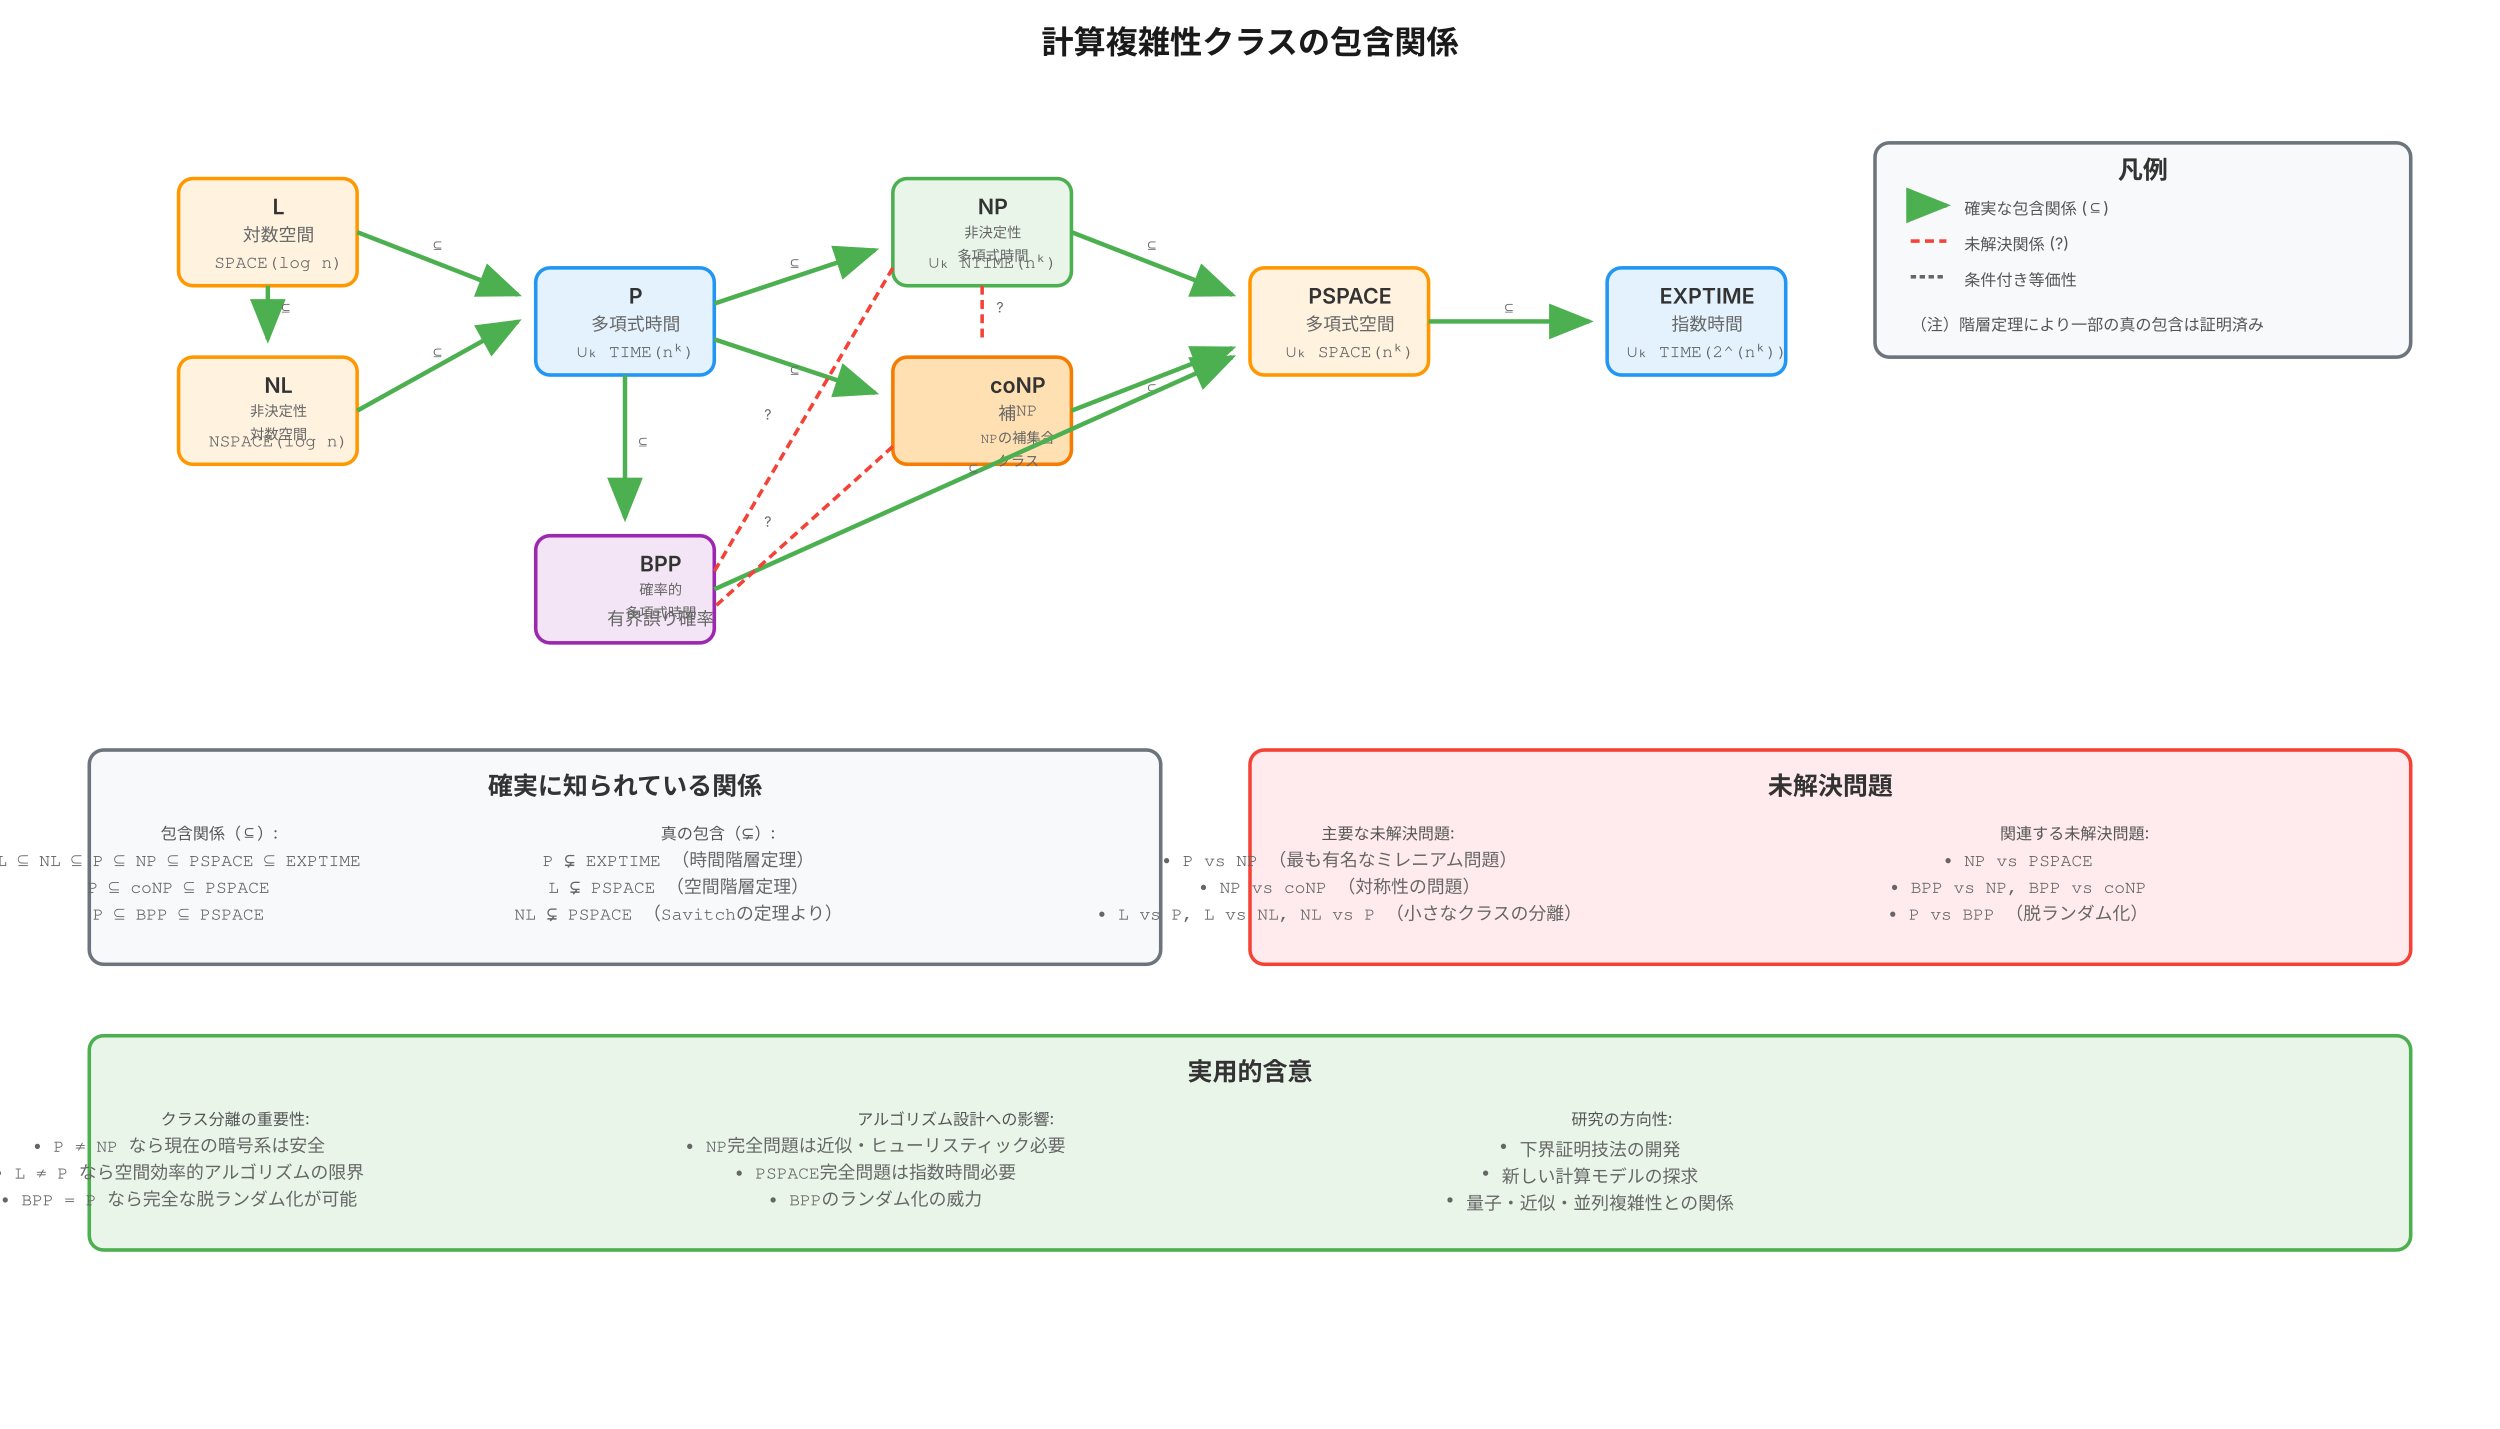
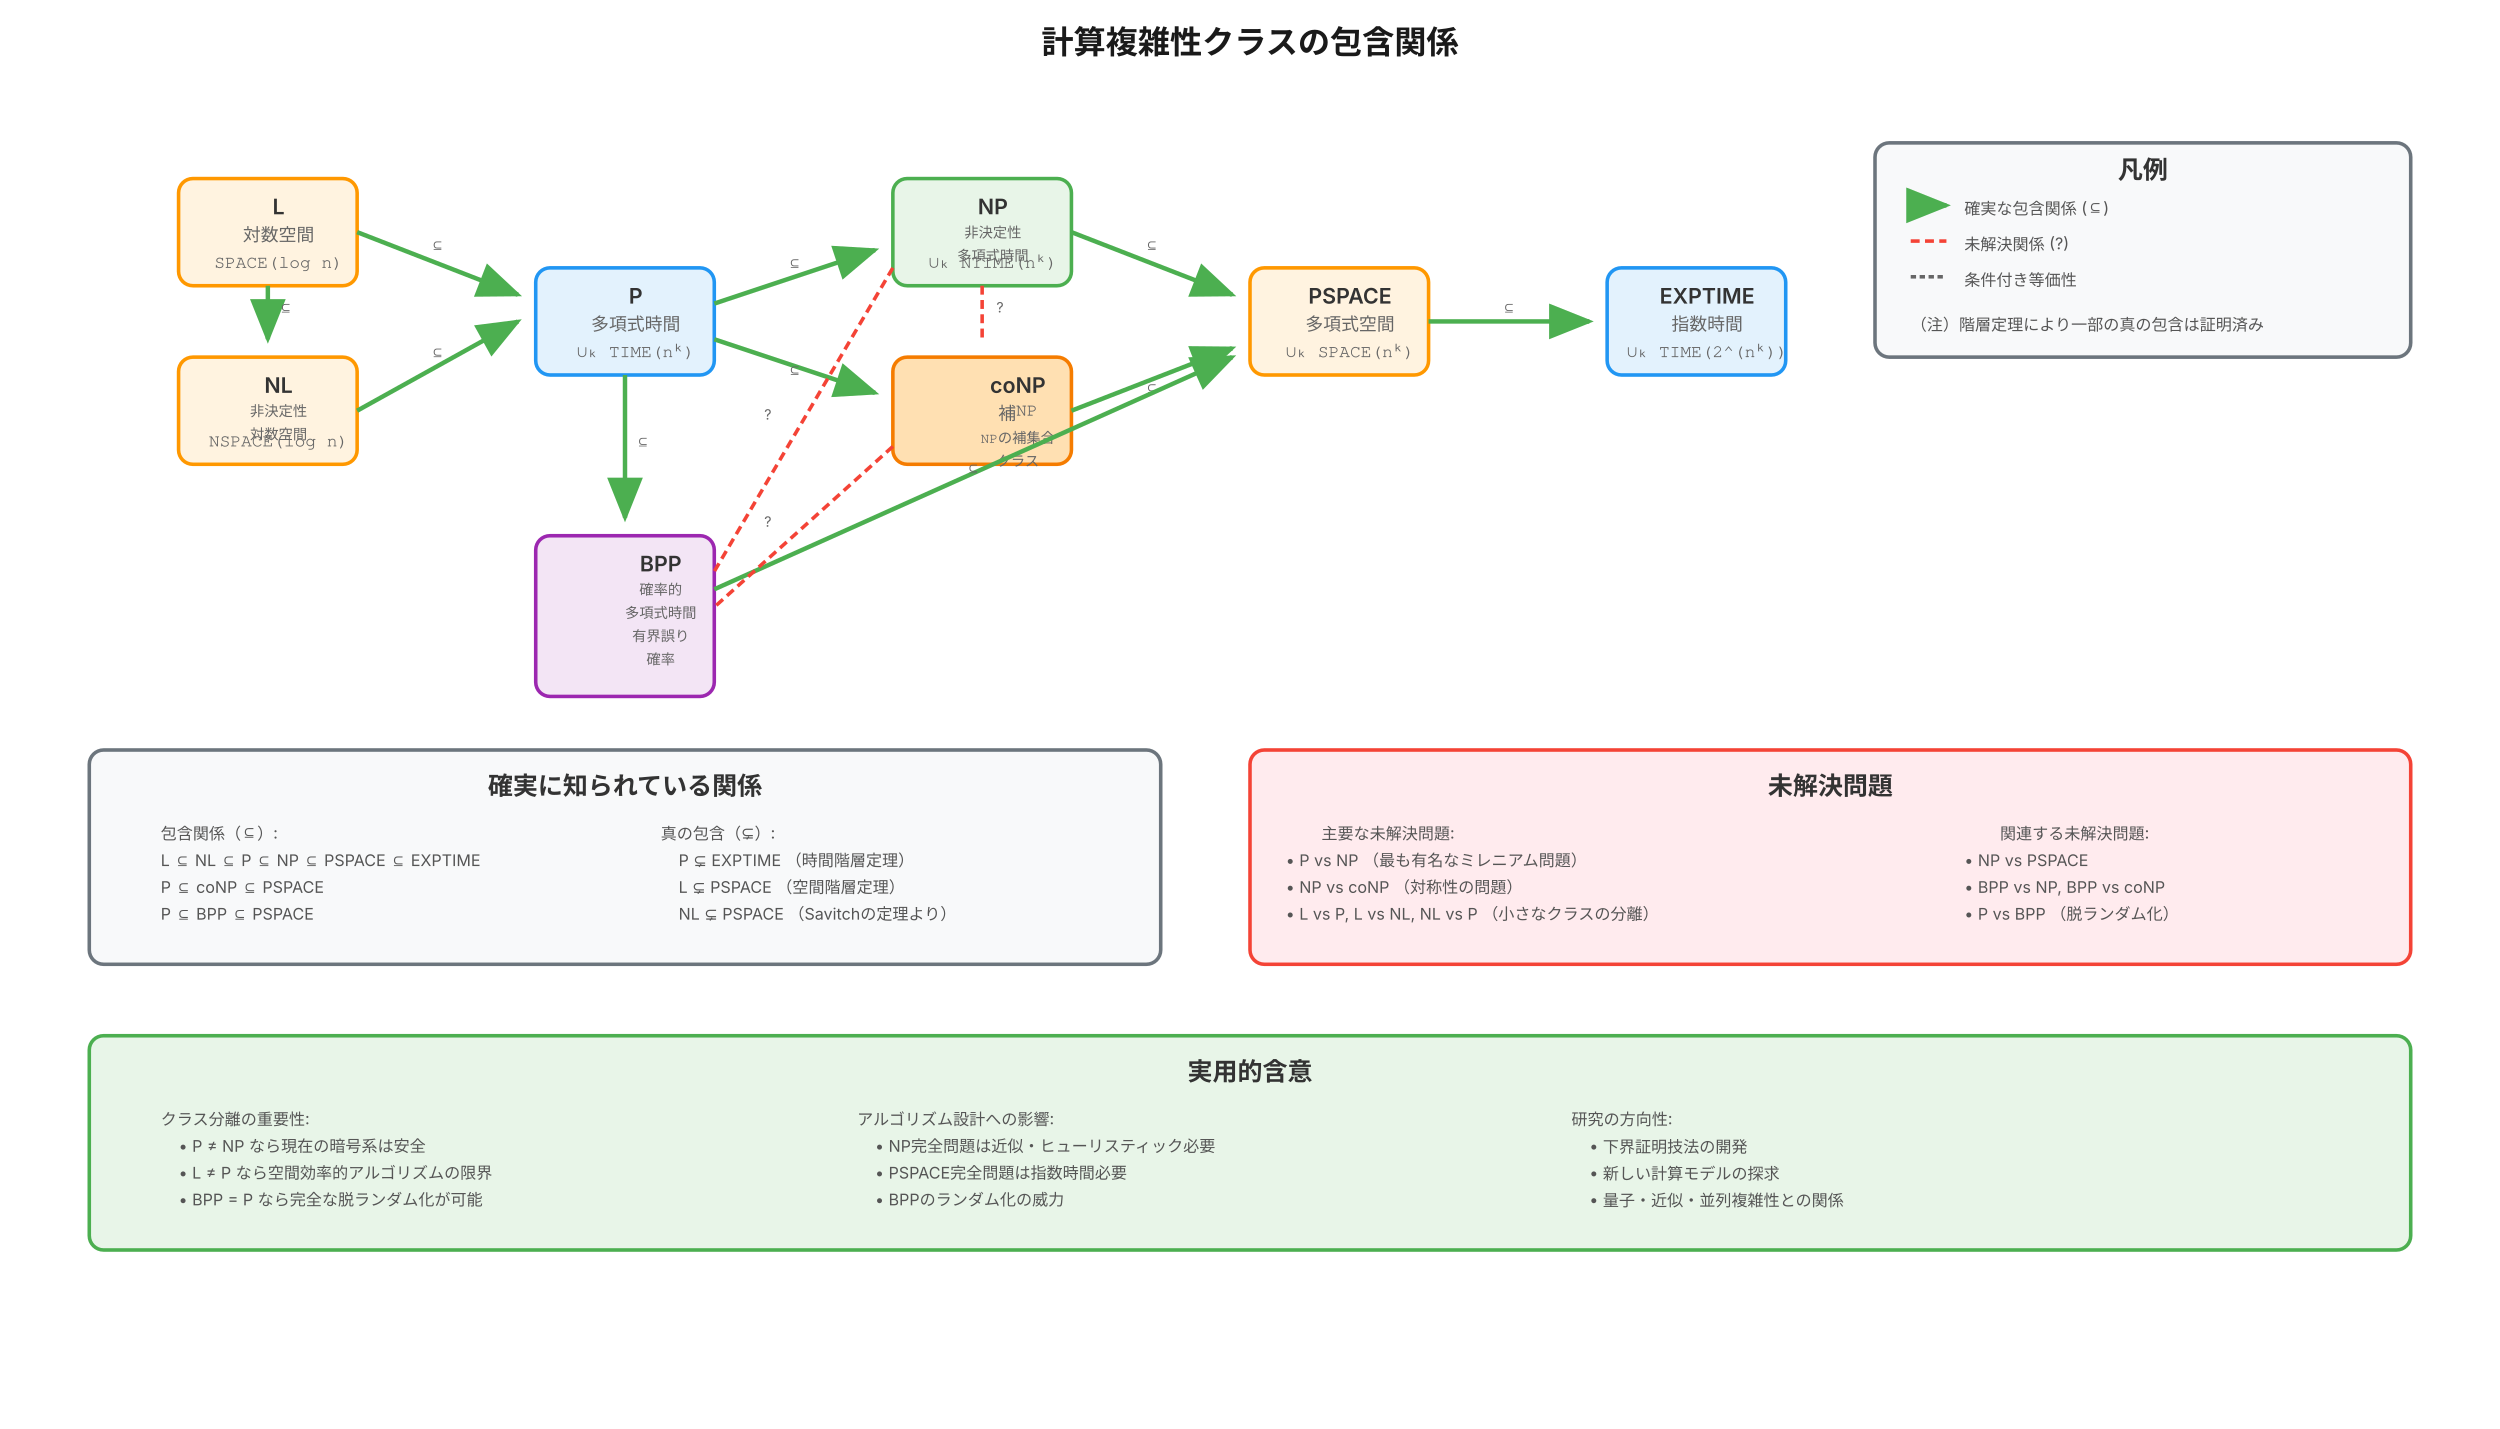
<svg xmlns="http://www.w3.org/2000/svg" viewBox="0 0 1400 800" role="img" aria-labelledby="title desc">
  <defs>
    <style>
      .deterministic-time { fill: #e3f2fd; stroke: #2196f3; stroke-width: 2px; rx: 8px; }
      .non-deterministic-time { fill: #e8f5e8; stroke: #4caf50; stroke-width: 2px; rx: 8px; }
      .space-class { fill: #fff3e0; stroke: #ff9800; stroke-width: 2px; rx: 8px; }
      .probabilistic-class { fill: #f3e5f5; stroke: #9c27b0; stroke-width: 2px; rx: 8px; }
      .complement-class { fill: #ffe0b2; stroke: #f57c00; stroke-width: 2px; rx: 8px; }
      
      .inclusion-arrow { 
        stroke: #4caf50; 
        stroke-width: 2.5px; 
        fill: none; 
        marker-end: url(#inclusion-arrowhead);
      }
      
      .uncertain-relation { 
        stroke: #f44336; 
        stroke-width: 2px; 
        stroke-dasharray: 5,3;
        fill: none;
      }
      
      .equivalence-line {
        stroke: #666;
        stroke-width: 2px;
        stroke-dasharray: 3,2;
        fill: none;
      }
      
      .title { 
        font-family: Inter, Helvetica, sans-serif;
        font-size: 18px; 
        font-weight: 600; 
        text-anchor: middle; 
        fill: #1a1a1a;
      }
      
      .section-title { 
        font-family: Inter, Helvetica, sans-serif;
        font-size: 14px; 
        font-weight: 600; 
        text-anchor: middle; 
        fill: #333;
      }
      
      .class-name { 
        font-family: Inter, Helvetica, sans-serif;
        font-size: 12px; 
        font-weight: 600; 
        text-anchor: middle; 
        fill: #333;
      }
      
      .class-notation { 
        font-family: Courier, monospace;
        font-size: 10px; 
        font-weight: 500; 
        text-anchor: middle; 
        fill: #666;
      }
      .small { font-size: 8px; }
      
      .description { 
        font-family: Inter, Helvetica, sans-serif;
        font-size: 9px; 
        font-weight: 400; 
        text-anchor: start; 
        fill: #555;
      }
      
      .relation-label { 
        font-family: Inter, Helvetica, sans-serif;
        font-size: 8px; 
        font-weight: 400; 
        text-anchor: middle; 
        fill: #666;
      }
    </style>
    <marker id="inclusion-arrowhead" markerWidth="10" markerHeight="8" refX="9" refY="4" orient="auto">
      <polygon points="0 0, 10 4, 0 8" fill="#4caf50" />
    </marker>
  </defs>
  <text x="700" y="30" class="title">計算複雑性クラスの包含関係</text>
  <g id="basic-hierarchy">
    <rect x="100" y="100" width="100" height="60" class="space-class" />
    <text x="156" y="120" class="class-name">L</text>
    <text x="156" y="135" class="class-notation">対数空間</text>
    <text x="156" y="150" class="class-notation">SPACE(log n)</text>
    <rect x="100" y="200" width="100" height="60" class="space-class" />
    <text x="156" y="220" class="class-name">NL</text>
    <text x="156" y="233" class="class-notation small">非決定性</text>
    <text x="156" y="246" class="class-notation small">対数空間</text>
    <text x="156" y="250" class="class-notation">NSPACE(log n)</text>
    <rect x="300" y="150" width="100" height="60" class="deterministic-time" />
    <text x="356" y="170" class="class-name">P</text>
    <text x="356" y="185" class="class-notation">多項式時間</text>
    <text x="356" y="200" class="class-notation">∪ₖ TIME(nᵏ)</text>
    <rect x="500" y="100" width="100" height="60" class="non-deterministic-time" />
    <text x="556" y="120" class="class-name">NP</text>
    <text x="556" y="133" class="class-notation small">非決定性</text>
    <text x="556" y="146" class="class-notation small">多項式時間</text>
    <text x="556" y="150" class="class-notation">∪ₖ NTIME(nᵏ)</text>
    <rect x="500" y="200" width="100" height="60" class="complement-class" />
    <text x="570" y="220" class="class-name">coNP</text>
    <text x="570" y="235" class="class-notation">補NP</text>
    <text x="570" y="248" class="class-notation small">NPの補集合</text>
    <text x="570" y="261" class="class-notation small">クラス</text>
-     <rect x="300" y="300" width="100" height="60" class="probabilistic-class" />
+     <rect x="300" y="300" width="100" height="90" class="probabilistic-class" />
    <text x="370" y="320" class="class-name">BPP</text>
    <text x="370" y="333" class="class-notation small">確率的</text>
    <text x="370" y="346" class="class-notation small">多項式時間</text>
-     <text x="370" y="350" class="class-notation">有界誤り確率</text>
+     <text x="370" y="359" class="class-notation small">有界誤り</text>
+     <text x="370" y="372" class="class-notation small">確率</text>
    <rect x="700" y="150" width="100" height="60" class="space-class" />
    <text x="756" y="170" class="class-name">PSPACE</text>
    <text x="756" y="185" class="class-notation">多項式空間</text>
    <text x="756" y="200" class="class-notation">∪ₖ SPACE(nᵏ)</text>
    <rect x="900" y="150" width="100" height="60" class="deterministic-time" />
    <text x="956" y="170" class="class-name">EXPTIME</text>
    <text x="956" y="185" class="class-notation">指数時間</text>
    <text x="956" y="200" class="class-notation">∪ₖ TIME(2^(nᵏ))</text>
  </g>
  <g id="main-inclusions">
    <path d="M 150 160 L 150 190" class="inclusion-arrow" />
    <text x="160" y="175" class="relation-label">⊆</text>
    <path d="M 200 230 L 290 180" class="inclusion-arrow" />
    <text x="245" y="200" class="relation-label">⊆</text>
    <path d="M 200 130 L 290 165" class="inclusion-arrow" />
    <text x="245" y="140" class="relation-label">⊆</text>
    <path d="M 400 170 L 490 140" class="inclusion-arrow" />
    <text x="445" y="150" class="relation-label">⊆</text>
    <path d="M 400 190 L 490 220" class="inclusion-arrow" />
    <text x="445" y="210" class="relation-label">⊆</text>
    <path d="M 350 210 L 350 290" class="inclusion-arrow" />
    <text x="360" y="250" class="relation-label">⊆</text>
    <path d="M 600 130 L 690 165" class="inclusion-arrow" />
    <text x="645" y="140" class="relation-label">⊆</text>
    <path d="M 600 230 L 690 195" class="inclusion-arrow" />
    <text x="645" y="220" class="relation-label">⊆</text>
    <path d="M 400 330 L 690 200" class="inclusion-arrow" />
    <text x="545" y="265" class="relation-label">⊆</text>
    <path d="M 800 180 L 890 180" class="inclusion-arrow" />
    <text x="845" y="175" class="relation-label">⊆</text>
  </g>
  <g id="uncertain-relations">
    <path d="M 550 160 L 550 190" class="uncertain-relation" />
    <text x="560" y="175" class="relation-label" fill="#f44336">?</text>
    <path d="M 500 150 L 400 320" class="uncertain-relation" />
    <text x="430" y="235" class="relation-label" fill="#f44336">?</text>
    <path d="M 500 250 L 400 340" class="uncertain-relation" />
    <text x="430" y="295" class="relation-label" fill="#f44336">?</text>
  </g>
  <g id="known-separations">
    <rect x="50" y="420" width="600" height="120" style="fill: #f8f9fa; stroke: #6c757d; stroke-width: 2px; rx: 8px;" />
    <text x="350" y="445" class="section-title">確実に知られている関係</text>
    <text x="90" y="470" class="description">包含関係（⊆）:</text>
-     <text x="100" y="485" class="class-notation">L ⊆ NL ⊆ P ⊆ NP ⊆ PSPACE ⊆ EXPTIME</text>
-     <text x="100" y="500" class="class-notation">P ⊆ coNP ⊆ PSPACE</text>
-     <text x="100" y="515" class="class-notation">P ⊆ BPP ⊆ PSPACE</text>
+     <text x="90" y="485" class="description">L ⊆ NL ⊆ P ⊆ NP ⊆ PSPACE ⊆ EXPTIME</text>
+     <text x="90" y="500" class="description">P ⊆ coNP ⊆ PSPACE</text>
+     <text x="90" y="515" class="description">P ⊆ BPP ⊆ PSPACE</text>
    <text x="370" y="470" class="description">真の包含（⊊）:</text>
-     <text x="380" y="485" class="class-notation">P ⊊ EXPTIME （時間階層定理）</text>
-     <text x="380" y="500" class="class-notation">L ⊊ PSPACE （空間階層定理）</text>
-     <text x="380" y="515" class="class-notation">NL ⊊ PSPACE （Savitchの定理より）</text>
+     <text x="380" y="485" class="description">P ⊊ EXPTIME （時間階層定理）</text>
+     <text x="380" y="500" class="description">L ⊊ PSPACE （空間階層定理）</text>
+     <text x="380" y="515" class="description">NL ⊊ PSPACE （Savitchの定理より）</text>
  </g>
  <g id="open-questions">
    <rect x="700" y="420" width="650" height="120" style="fill: #ffebee; stroke: #f44336; stroke-width: 2px; rx: 8px;" />
    <text x="1025" y="445" class="section-title">未解決問題</text>
    <text x="740" y="470" class="description">主要な未解決問題:</text>
-     <text x="750" y="485" class="class-notation">• P vs NP （最も有名なミレニアム問題）</text>
-     <text x="750" y="500" class="class-notation">• NP vs coNP （対称性の問題）</text>
-     <text x="750" y="515" class="class-notation">• L vs P, L vs NL, NL vs P （小さなクラスの分離）</text>
+     <text x="720" y="485" class="description">• P vs NP （最も有名なミレニアム問題）</text>
+     <text x="720" y="500" class="description">• NP vs coNP （対称性の問題）</text>
+     <text x="720" y="515" class="description">• L vs P, L vs NL, NL vs P （小さなクラスの分離）</text>
    <text x="1120" y="470" class="description">関連する未解決問題:</text>
-     <text x="1130" y="485" class="class-notation">• NP vs PSPACE</text>
-     <text x="1130" y="500" class="class-notation">• BPP vs NP, BPP vs coNP</text>
-     <text x="1130" y="515" class="class-notation">• P vs BPP （脱ランダム化）</text>
+     <text x="1100" y="485" class="description">• NP vs PSPACE</text>
+     <text x="1100" y="500" class="description">• BPP vs NP, BPP vs coNP</text>
+     <text x="1100" y="515" class="description">• P vs BPP （脱ランダム化）</text>
  </g>
  <g id="practical-implications">
    <rect x="50" y="580" width="1300" height="120" style="fill: #e8f5e8; stroke: #4caf50; stroke-width: 2px; rx: 8px;" />
    <text x="700" y="605" class="section-title">実用的含意</text>
    <text x="90" y="630" class="description">クラス分離の重要性:</text>
-     <text x="100" y="645" class="class-notation">• P ≠ NP なら現在の暗号系は安全</text>
-     <text x="100" y="660" class="class-notation">• L ≠ P なら空間効率的アルゴリズムの限界</text>
-     <text x="100" y="675" class="class-notation">• BPP = P なら完全な脱ランダム化が可能</text>
+     <text x="100" y="645" class="description">• P ≠ NP なら現在の暗号系は安全</text>
+     <text x="100" y="660" class="description">• L ≠ P なら空間効率的アルゴリズムの限界</text>
+     <text x="100" y="675" class="description">• BPP = P なら完全な脱ランダム化が可能</text>
    <text x="480" y="630" class="description">アルゴリズム設計への影響:</text>
-     <text x="490" y="645" class="class-notation">• NP完全問題は近似・ヒューリスティック必要</text>
-     <text x="490" y="660" class="class-notation">• PSPACE完全問題は指数時間必要</text>
-     <text x="490" y="675" class="class-notation">• BPPのランダム化の威力</text>
+     <text x="490" y="645" class="description">• NP完全問題は近似・ヒューリスティック必要</text>
+     <text x="490" y="660" class="description">• PSPACE完全問題は指数時間必要</text>
+     <text x="490" y="675" class="description">• BPPのランダム化の威力</text>
    <text x="880" y="630" class="description">研究の方向性:</text>
-     <text x="890" y="645" class="class-notation">• 下界証明技法の開発</text>
-     <text x="890" y="660" class="class-notation">• 新しい計算モデルの探求</text>
-     <text x="890" y="675" class="class-notation">• 量子・近似・並列複雑性との関係</text>
+     <text x="890" y="645" class="description">• 下界証明技法の開発</text>
+     <text x="890" y="660" class="description">• 新しい計算モデルの探求</text>
+     <text x="890" y="675" class="description">• 量子・近似・並列複雑性との関係</text>
  </g>
  <g id="legend">
    <rect x="1050" y="80" width="300" height="120" style="fill: #f8f9fa; stroke: #6c757d; stroke-width: 2px; rx: 8px;" />
    <text x="1200" y="100" class="section-title">凡例</text>
    <line x1="1070" y1="115" x2="1090" y2="115" class="inclusion-arrow" />
    <text x="1100" y="120" class="description">確実な包含関係 (⊆)</text>
    <line x1="1070" y1="135" x2="1090" y2="135" class="uncertain-relation" />
    <text x="1100" y="140" class="description">未解決関係 (?)</text>
    <line x1="1070" y1="155" x2="1090" y2="155" class="equivalence-line" />
    <text x="1100" y="160" class="description">条件付き等価性</text>
    <text x="1070" y="185" class="description">（注）階層定理により一部の真の包含は証明済み</text>
  </g>
</svg>
